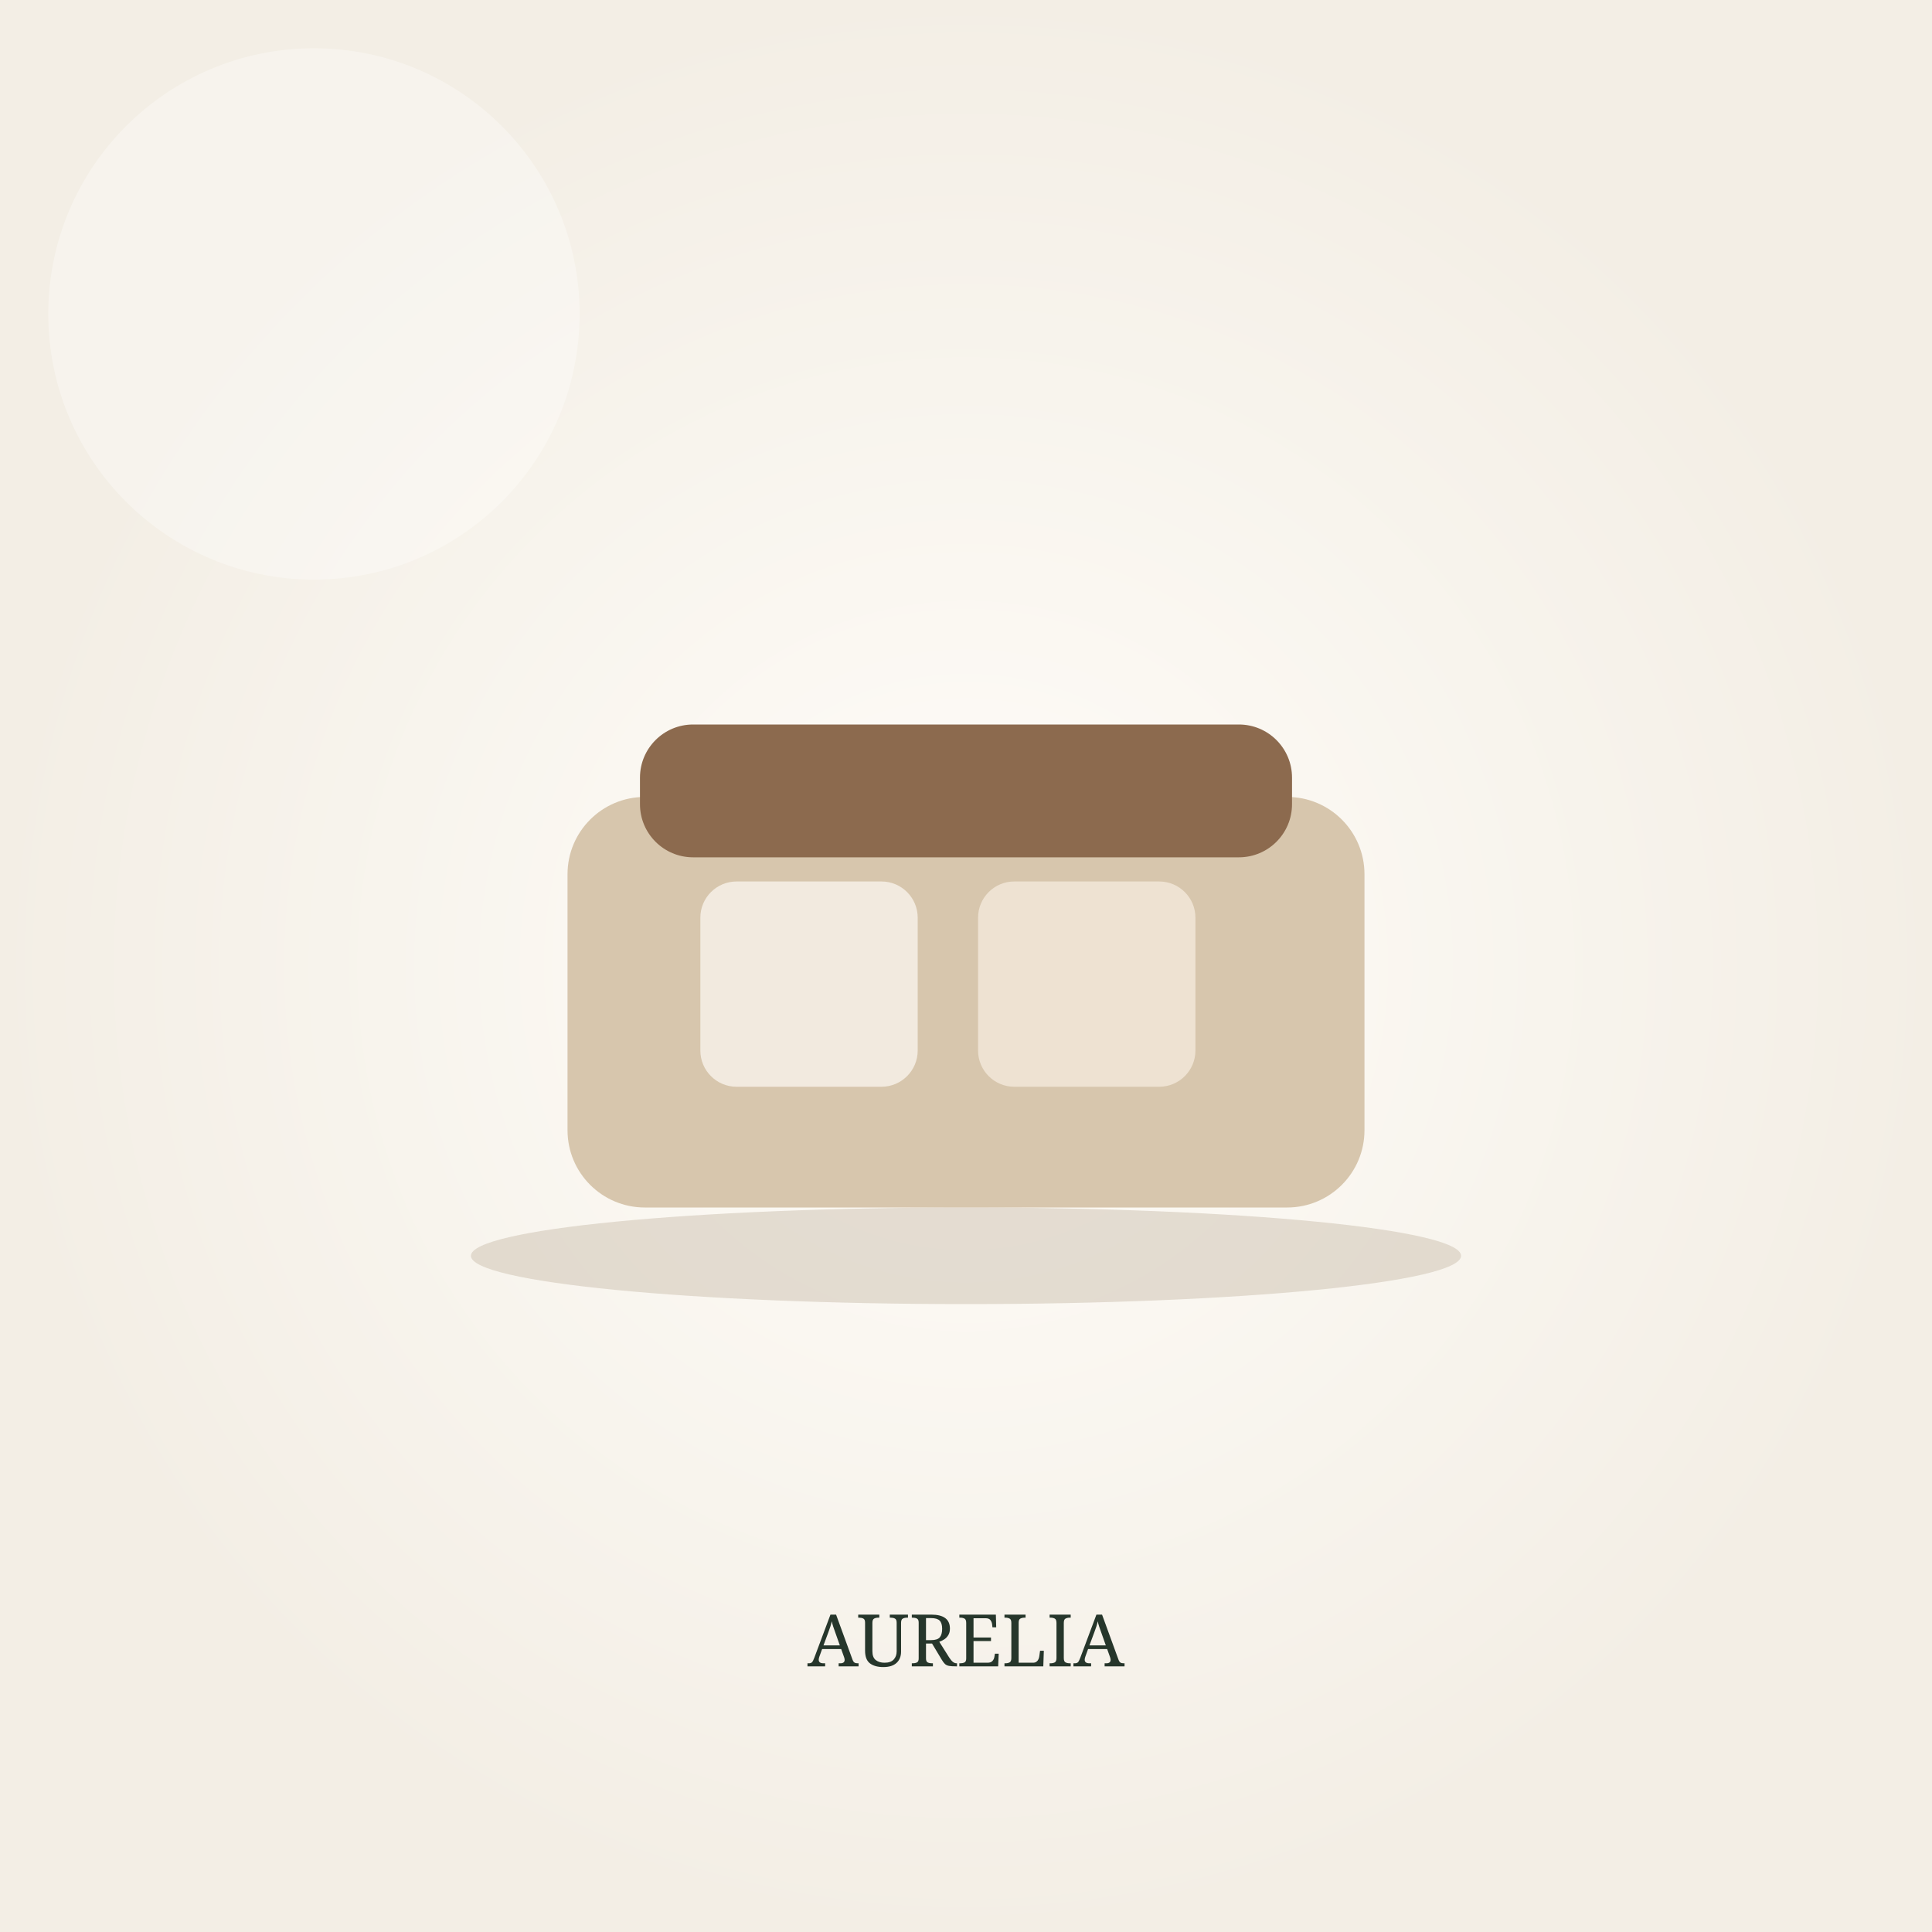
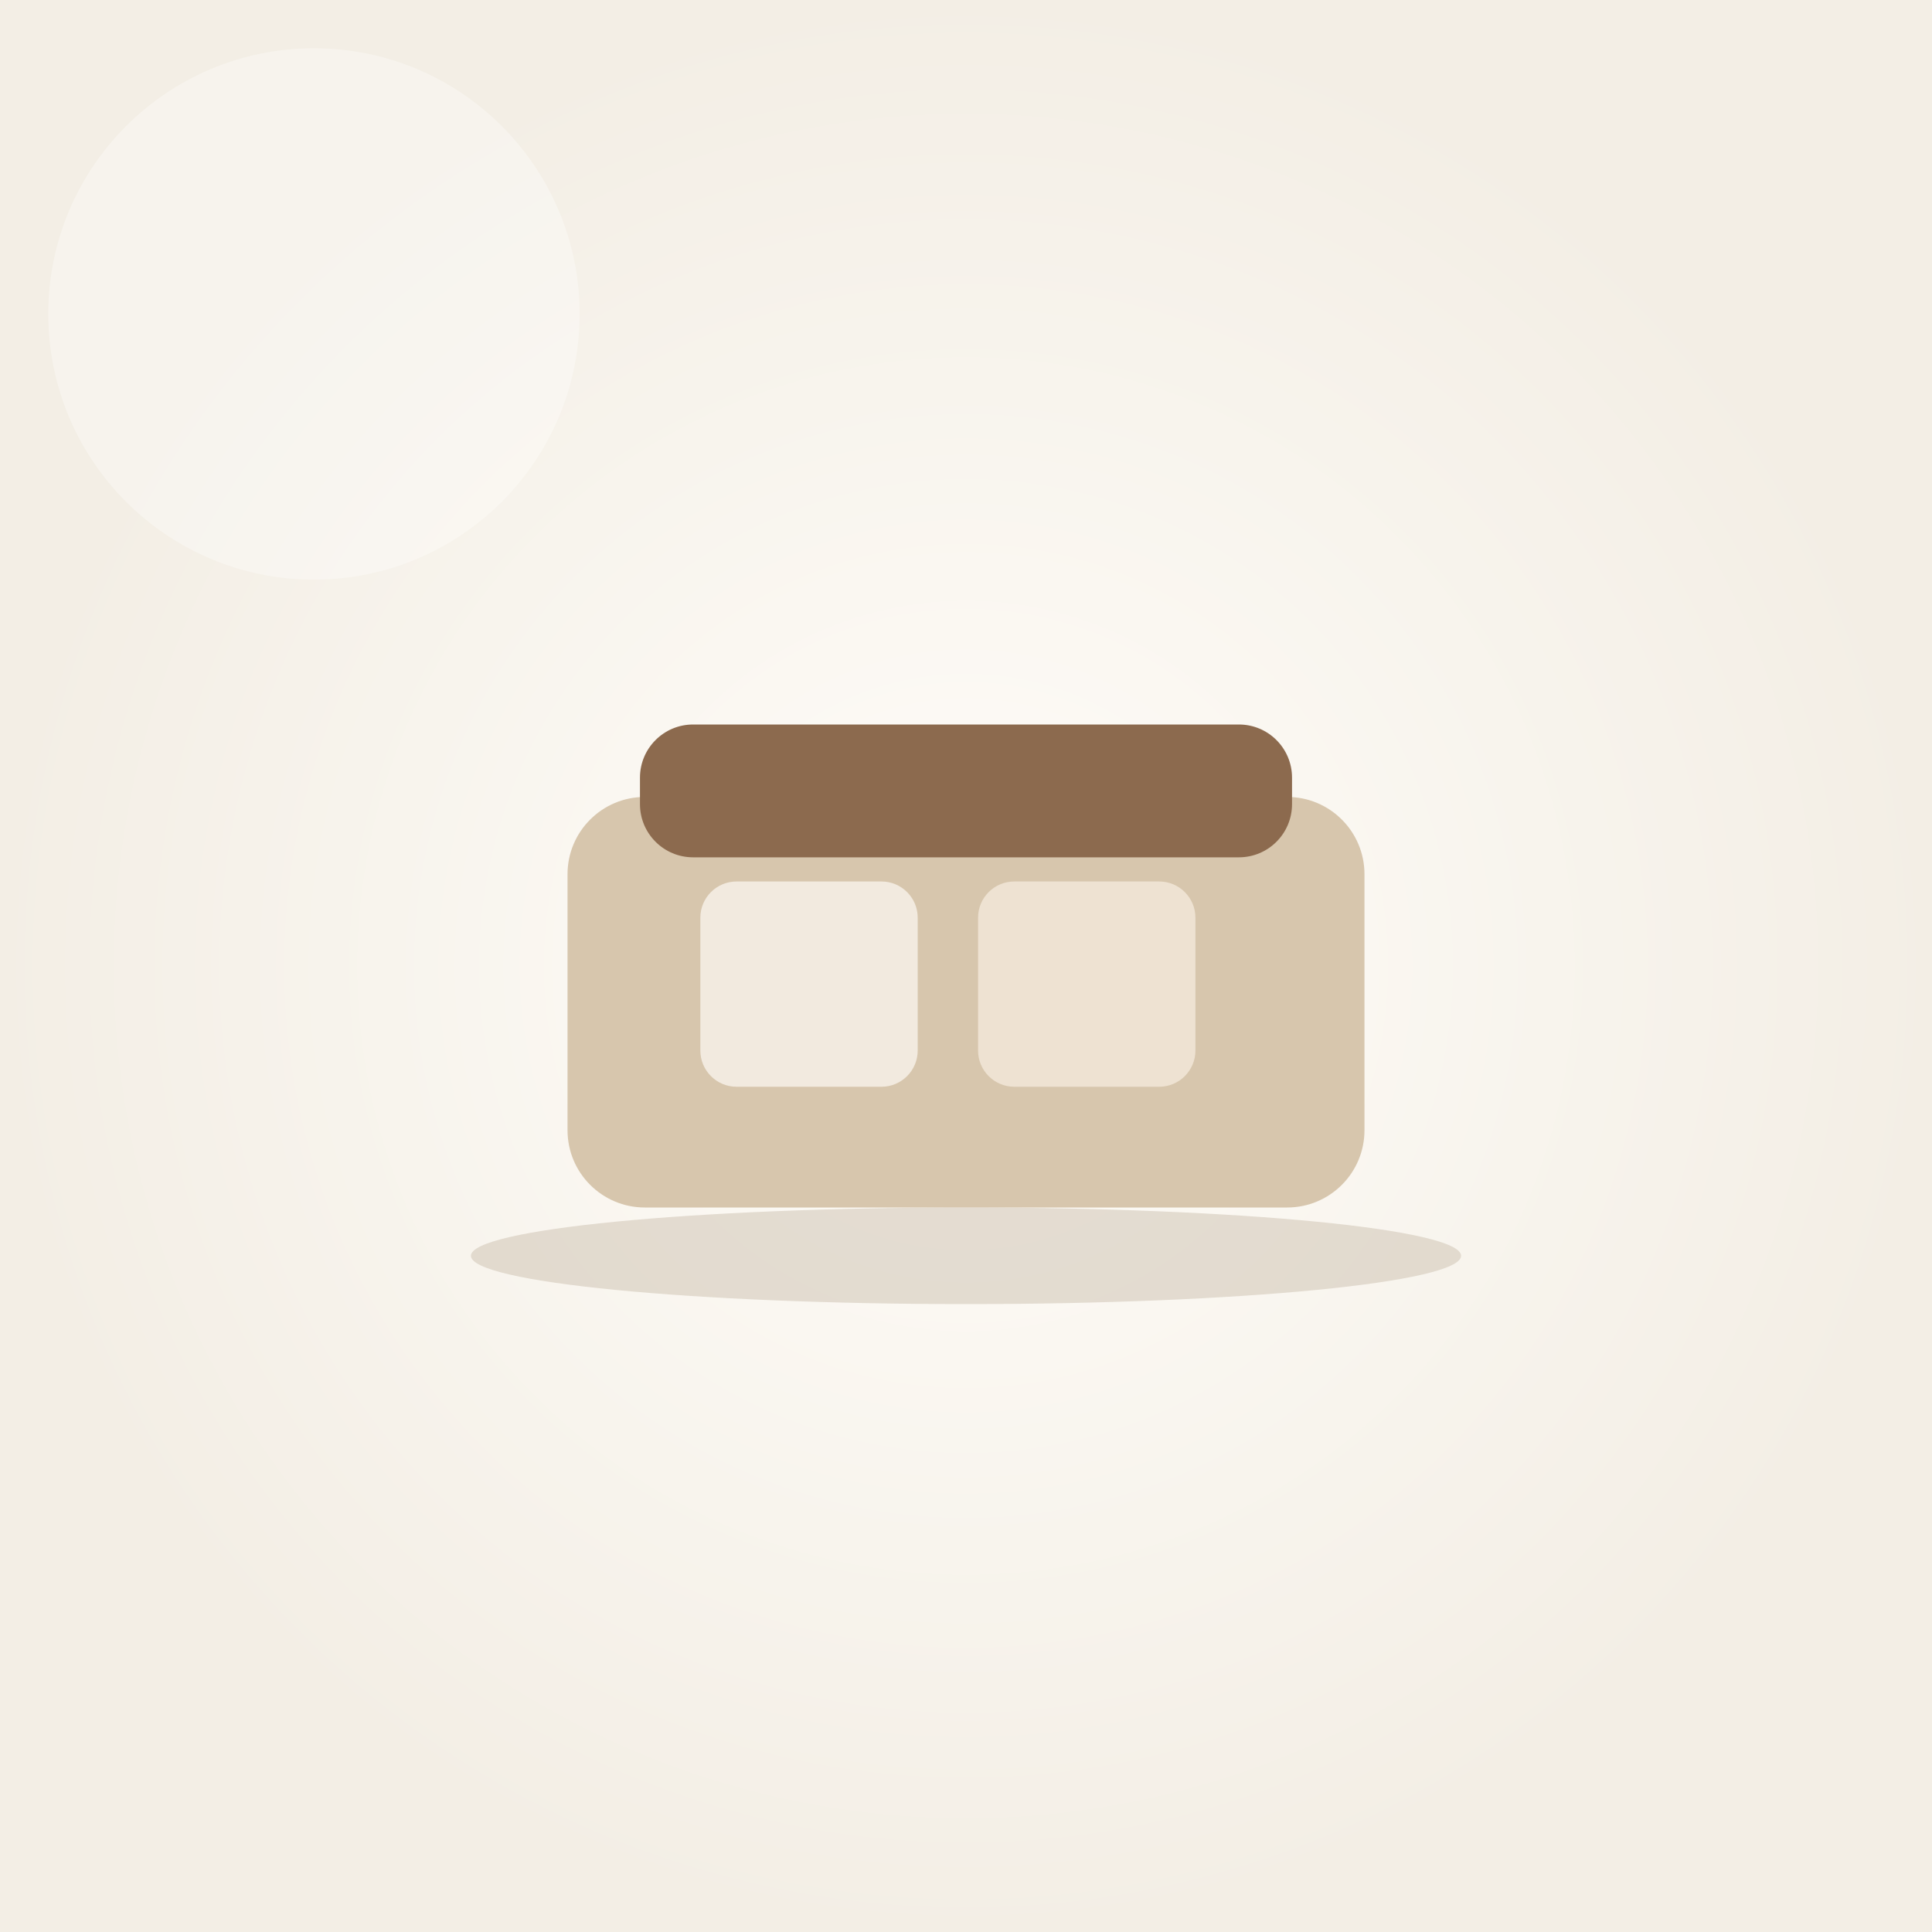
<svg xmlns="http://www.w3.org/2000/svg" width="800" height="800" viewBox="0 0 800 800">
  <defs>
    <radialGradient id="g">
      <stop offset="0" stop-color="#fffdf9" />
      <stop offset="1" stop-color="#f3eee5" />
    </radialGradient>
  </defs>
  <rect width="800" height="800" fill="url(#g)" />
  <circle cx="130" cy="130" r="110" fill="#ffffff" opacity=".32" />
-   <text x="400" y="690" text-anchor="middle" font-family="Georgia,serif" font-size="30" fill="#26362b">AURELIA</text>
  <rect x="235" y="330" width="330" height="170" rx="32" fill="#d7c6ad" />
  <rect x="265" y="300" width="270" height="55" rx="22" fill="#8c6a4e" />
  <rect x="290" y="365" width="90" height="85" rx="15" fill="#f2eadf" />
  <rect x="405" y="365" width="90" height="85" rx="15" fill="#eee2d2" />
  <ellipse cx="400" cy="520" rx="205" ry="20" fill="#cfc4b4" opacity=".55" />
</svg>
